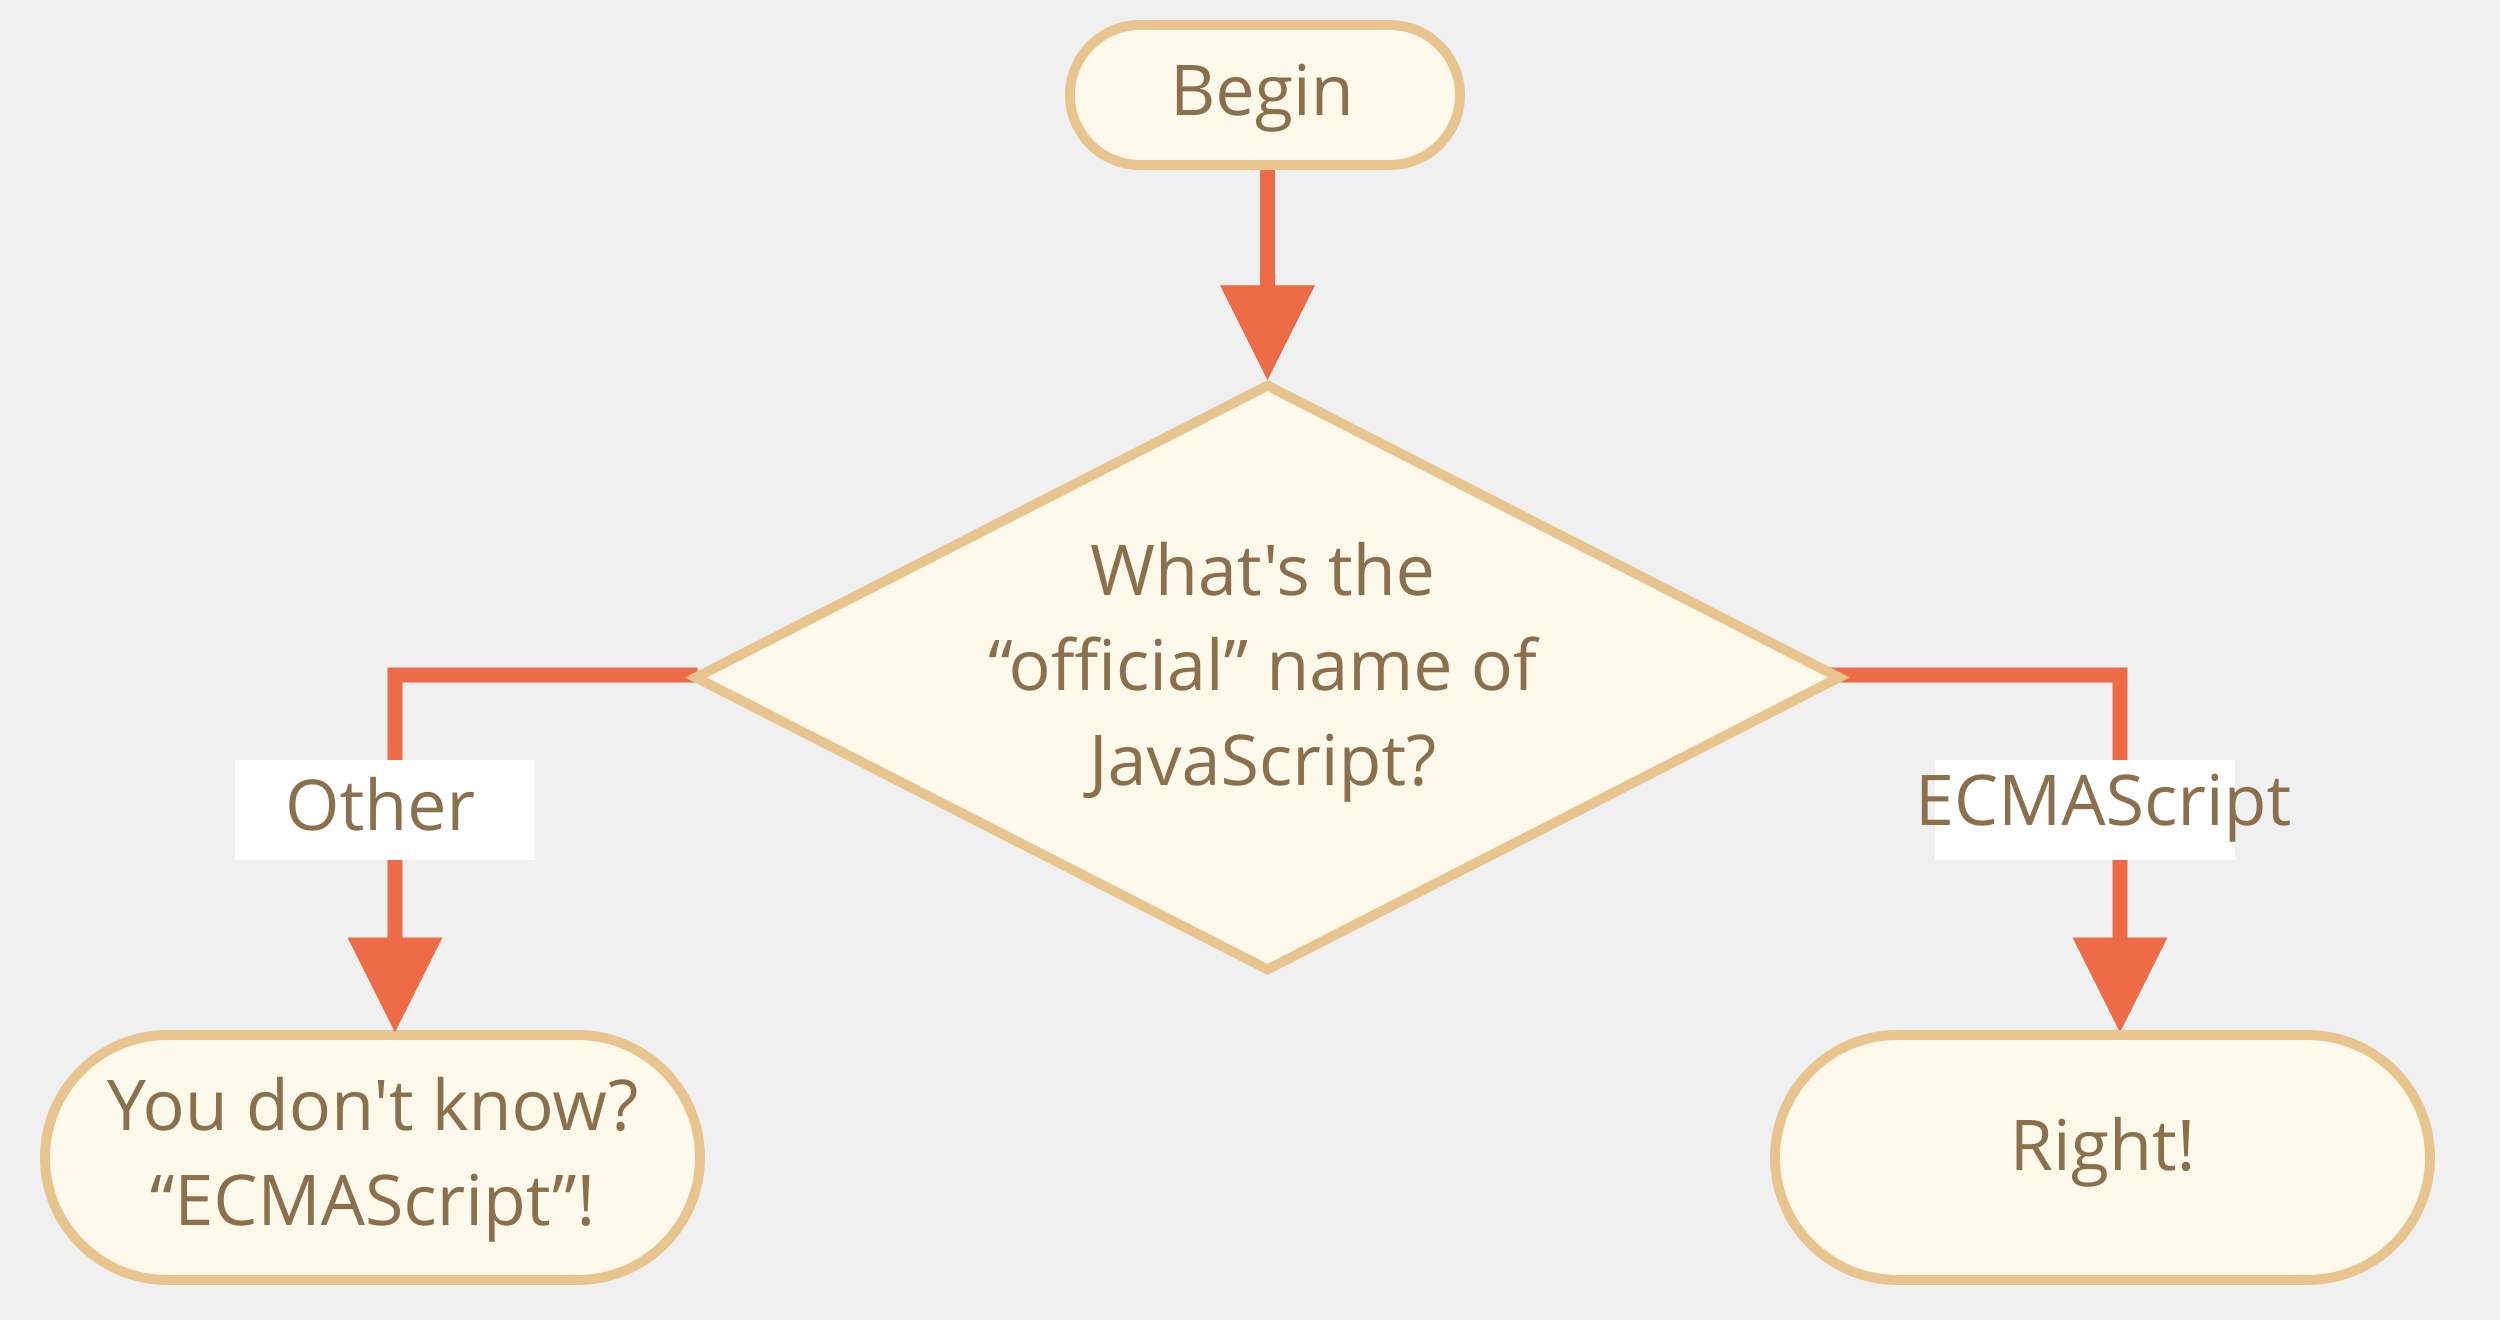
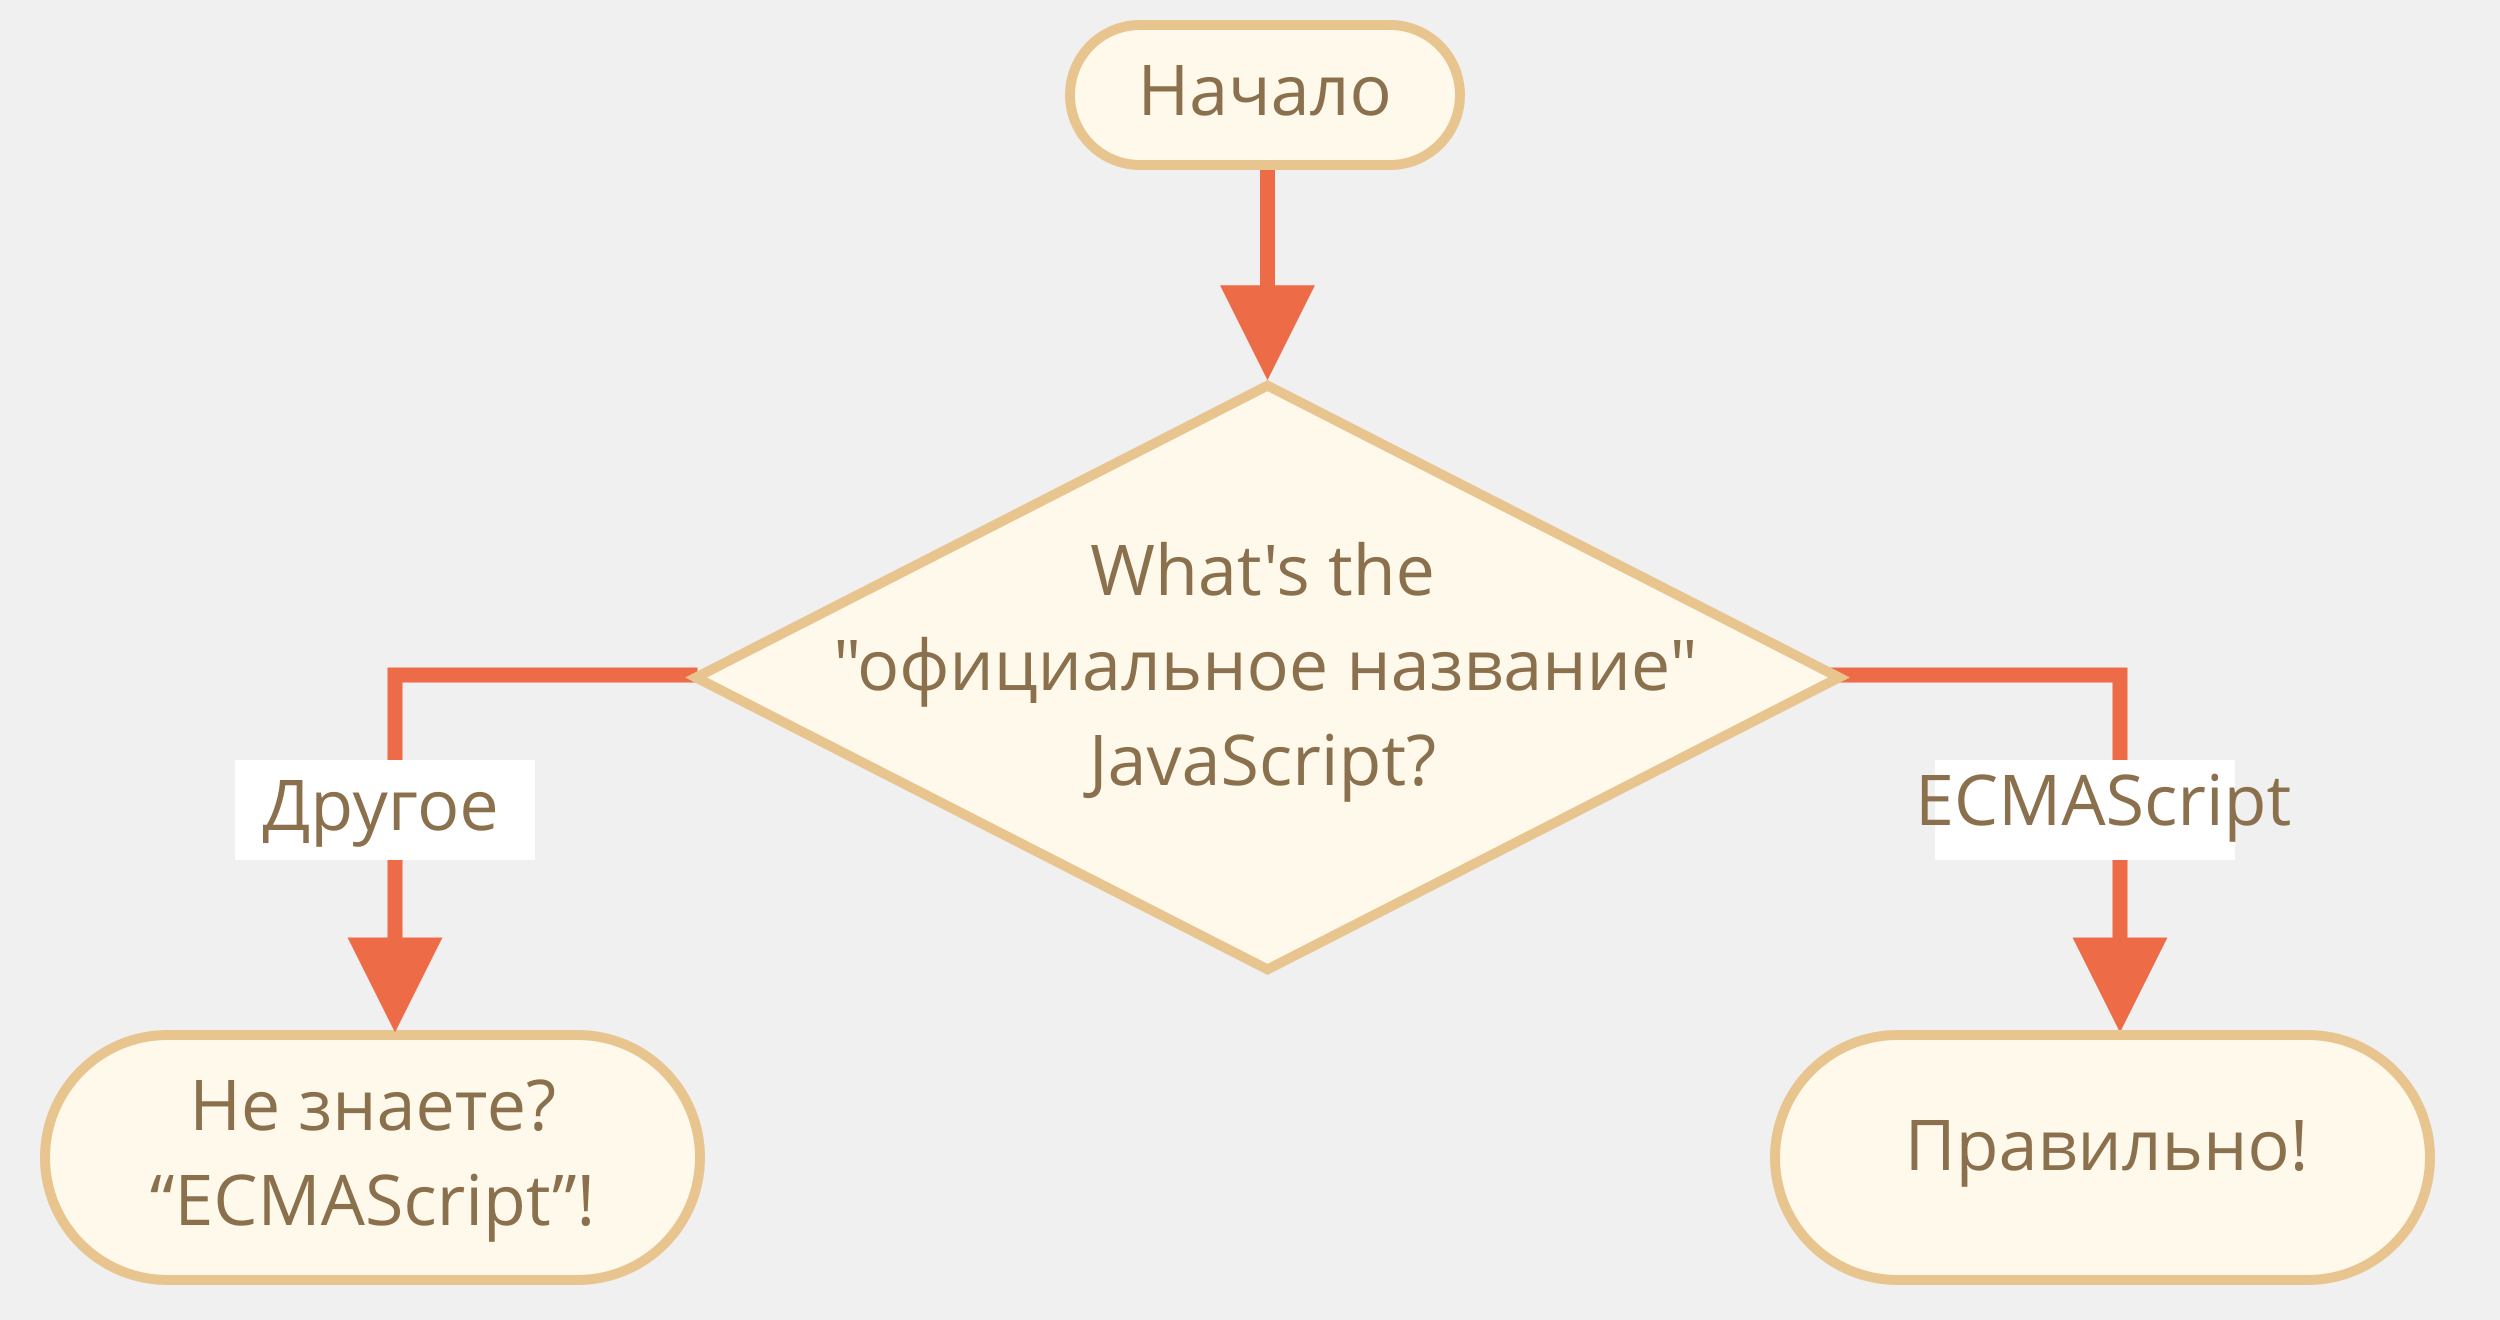
<svg xmlns="http://www.w3.org/2000/svg" width="500px" height="264px" viewBox="0 0 500 264" version="1.1">
  <g id="combined" stroke="none" stroke-width="1" fill="none" fill-rule="evenodd">
    <g id="ifelse_task2.svg">
      <path id="Path-1218-Copy" d="M422.5,187.5 L422.5,136.5 L342,136.5 L340.5,136.5 L340.5,133.5 L425.5,133.5 L425.5,187.5 L433.5,187.5 L424,206.5 L414.5,187.5 L422.5,187.5 Z" fill="#EE6B47" fill-rule="nonzero" />
      <g id="Rectangle-1-+-Корень" transform="translate(213, 4)">
        <rect id="Rectangle-1" stroke="#E8C48E" stroke-width="2" fill="#FFF9EB" x="1" y="1" width="78" height="28" rx="14" />
        <text id="Begin" font-family="OpenSans-Regular, Open Sans" font-size="14" font-weight="normal" fill="#8A704D">
-           <tspan x="21" y="19">Begin</tspan>
+           <tspan x="14.5" y="19">Начало</tspan>
        </text>
      </g>
      <g id="Rectangle-1-+-Корень-Copy-2" transform="translate(8, 206)">
        <rect id="Rectangle-1" stroke="#E8C48E" stroke-width="2" fill="#FFF9EB" x="1" y="1" width="131" height="49" rx="24.5" />
        <text id="You-don't-know?-“ECM" font-family="OpenSans-Regular, Open Sans" font-size="14" font-weight="normal" fill="#8A704D">
-           <tspan x="13.354" y="20">You don't know?</tspan>
+           <tspan x="29.854" y="20">Не знаете?</tspan>
          <tspan x="21.967" y="39">“ECMAScript”!</tspan>
        </text>
      </g>
      <g id="Rectangle-1-+-Корень-Copy-3" transform="translate(354, 206)">
        <rect id="Rectangle-1" stroke="#E8C48E" stroke-width="2" fill="#FFF9EB" x="1" y="1" width="131" height="49" rx="24.5" />
        <text id="Right!" font-family="OpenSans-Regular, Open Sans" font-size="14" font-weight="normal" fill="#8A704D">
-           <tspan x="47.93" y="28">Right!</tspan>
+           <tspan x="26.93" y="28">Правильно!</tspan>
        </text>
      </g>
      <path id="Line" d="M252,57.05 L252,34 L255,34 L255,57.05 L263,57.05 L253.5,76.05 L244,57.05 L252,57.05 Z" fill="#EE6B47" fill-rule="nonzero" />
      <path id="Path-1218" d="M77.5,187.5 L77.5,133.5 L139.5,133.5 L139.5,136.5 L80.5,136.5 L80.5,187.5 L88.5,187.5 L79,206.5 L69.5,187.5 L77.5,187.5 Z" fill="#EE6B47" fill-rule="nonzero" />
      <rect id="Rectangle-356" fill="#FFFFFF" x="47" y="152" width="60" height="20" />
      <g id="Rectangle-354-+-Каково-“официальное”" transform="translate(137, 76)">
        <path d="M2.199,59.5 L116.5,117.877 L230.801,59.5 L116.5,1.123 L2.199,59.5 Z" id="Rectangle-354" stroke="#E8C48E" stroke-width="2" fill="#FFF9EB" />
        <text id="What's-the-“official" font-family="OpenSans-Regular, Open Sans" font-size="14" font-weight="normal" fill="#8A704D">
          <tspan x="81.026" y="43">What's the</tspan>
-           <tspan x="60.635" y="62">“official” name of</tspan>
+           <tspan x="29.635" y="62">"официальное название"</tspan>
          <tspan x="80.77" y="81">JavaScript?</tspan>
        </text>
      </g>
      <text id="Other" font-family="OpenSans-Regular, Open Sans" font-size="14" font-weight="normal" fill="#8A704D">
-         <tspan x="57" y="166">Other</tspan>
+         <tspan x="52.5" y="166">Другое</tspan>
      </text>
      <rect id="Rectangle-356-Copy" fill="#FFFFFF" x="387" y="152" width="60" height="20" />
      <text id="ECMAScript" font-family="OpenSans-Regular, Open Sans" font-size="14" font-weight="normal" fill="#8A704D">
        <tspan x="383" y="165">ECMAScript</tspan>
      </text>
    </g>
  </g>
</svg>
